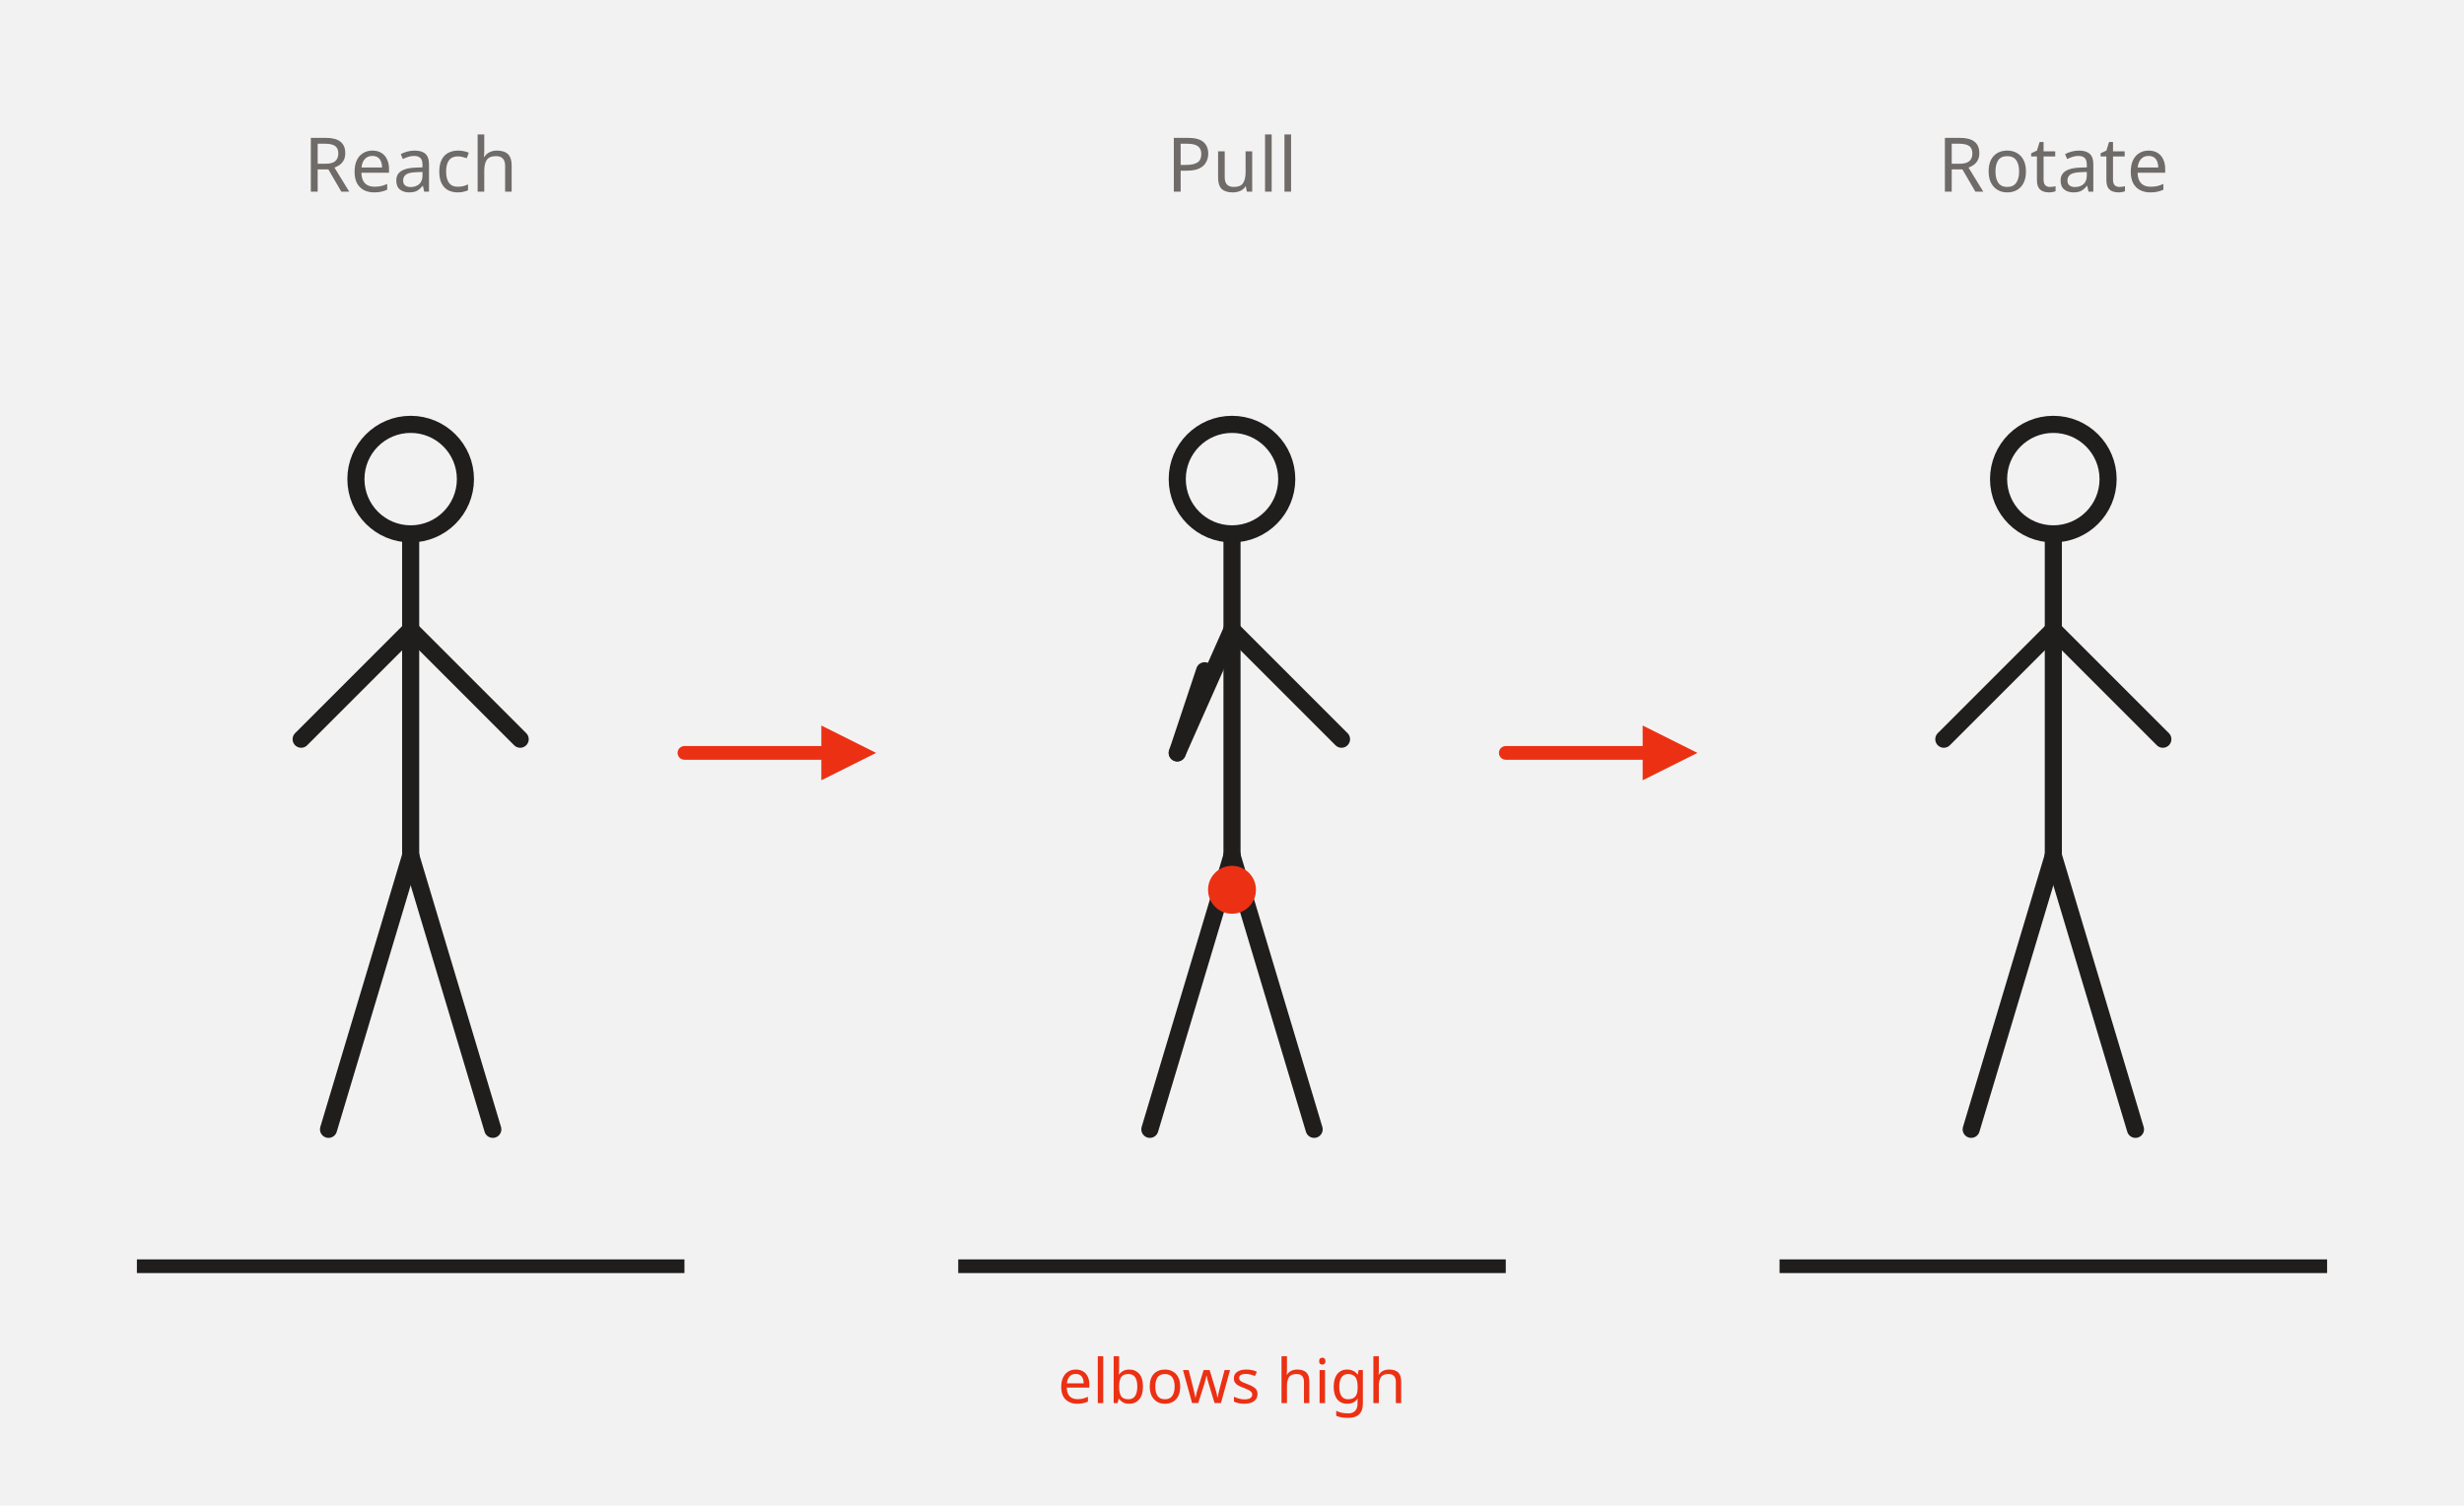
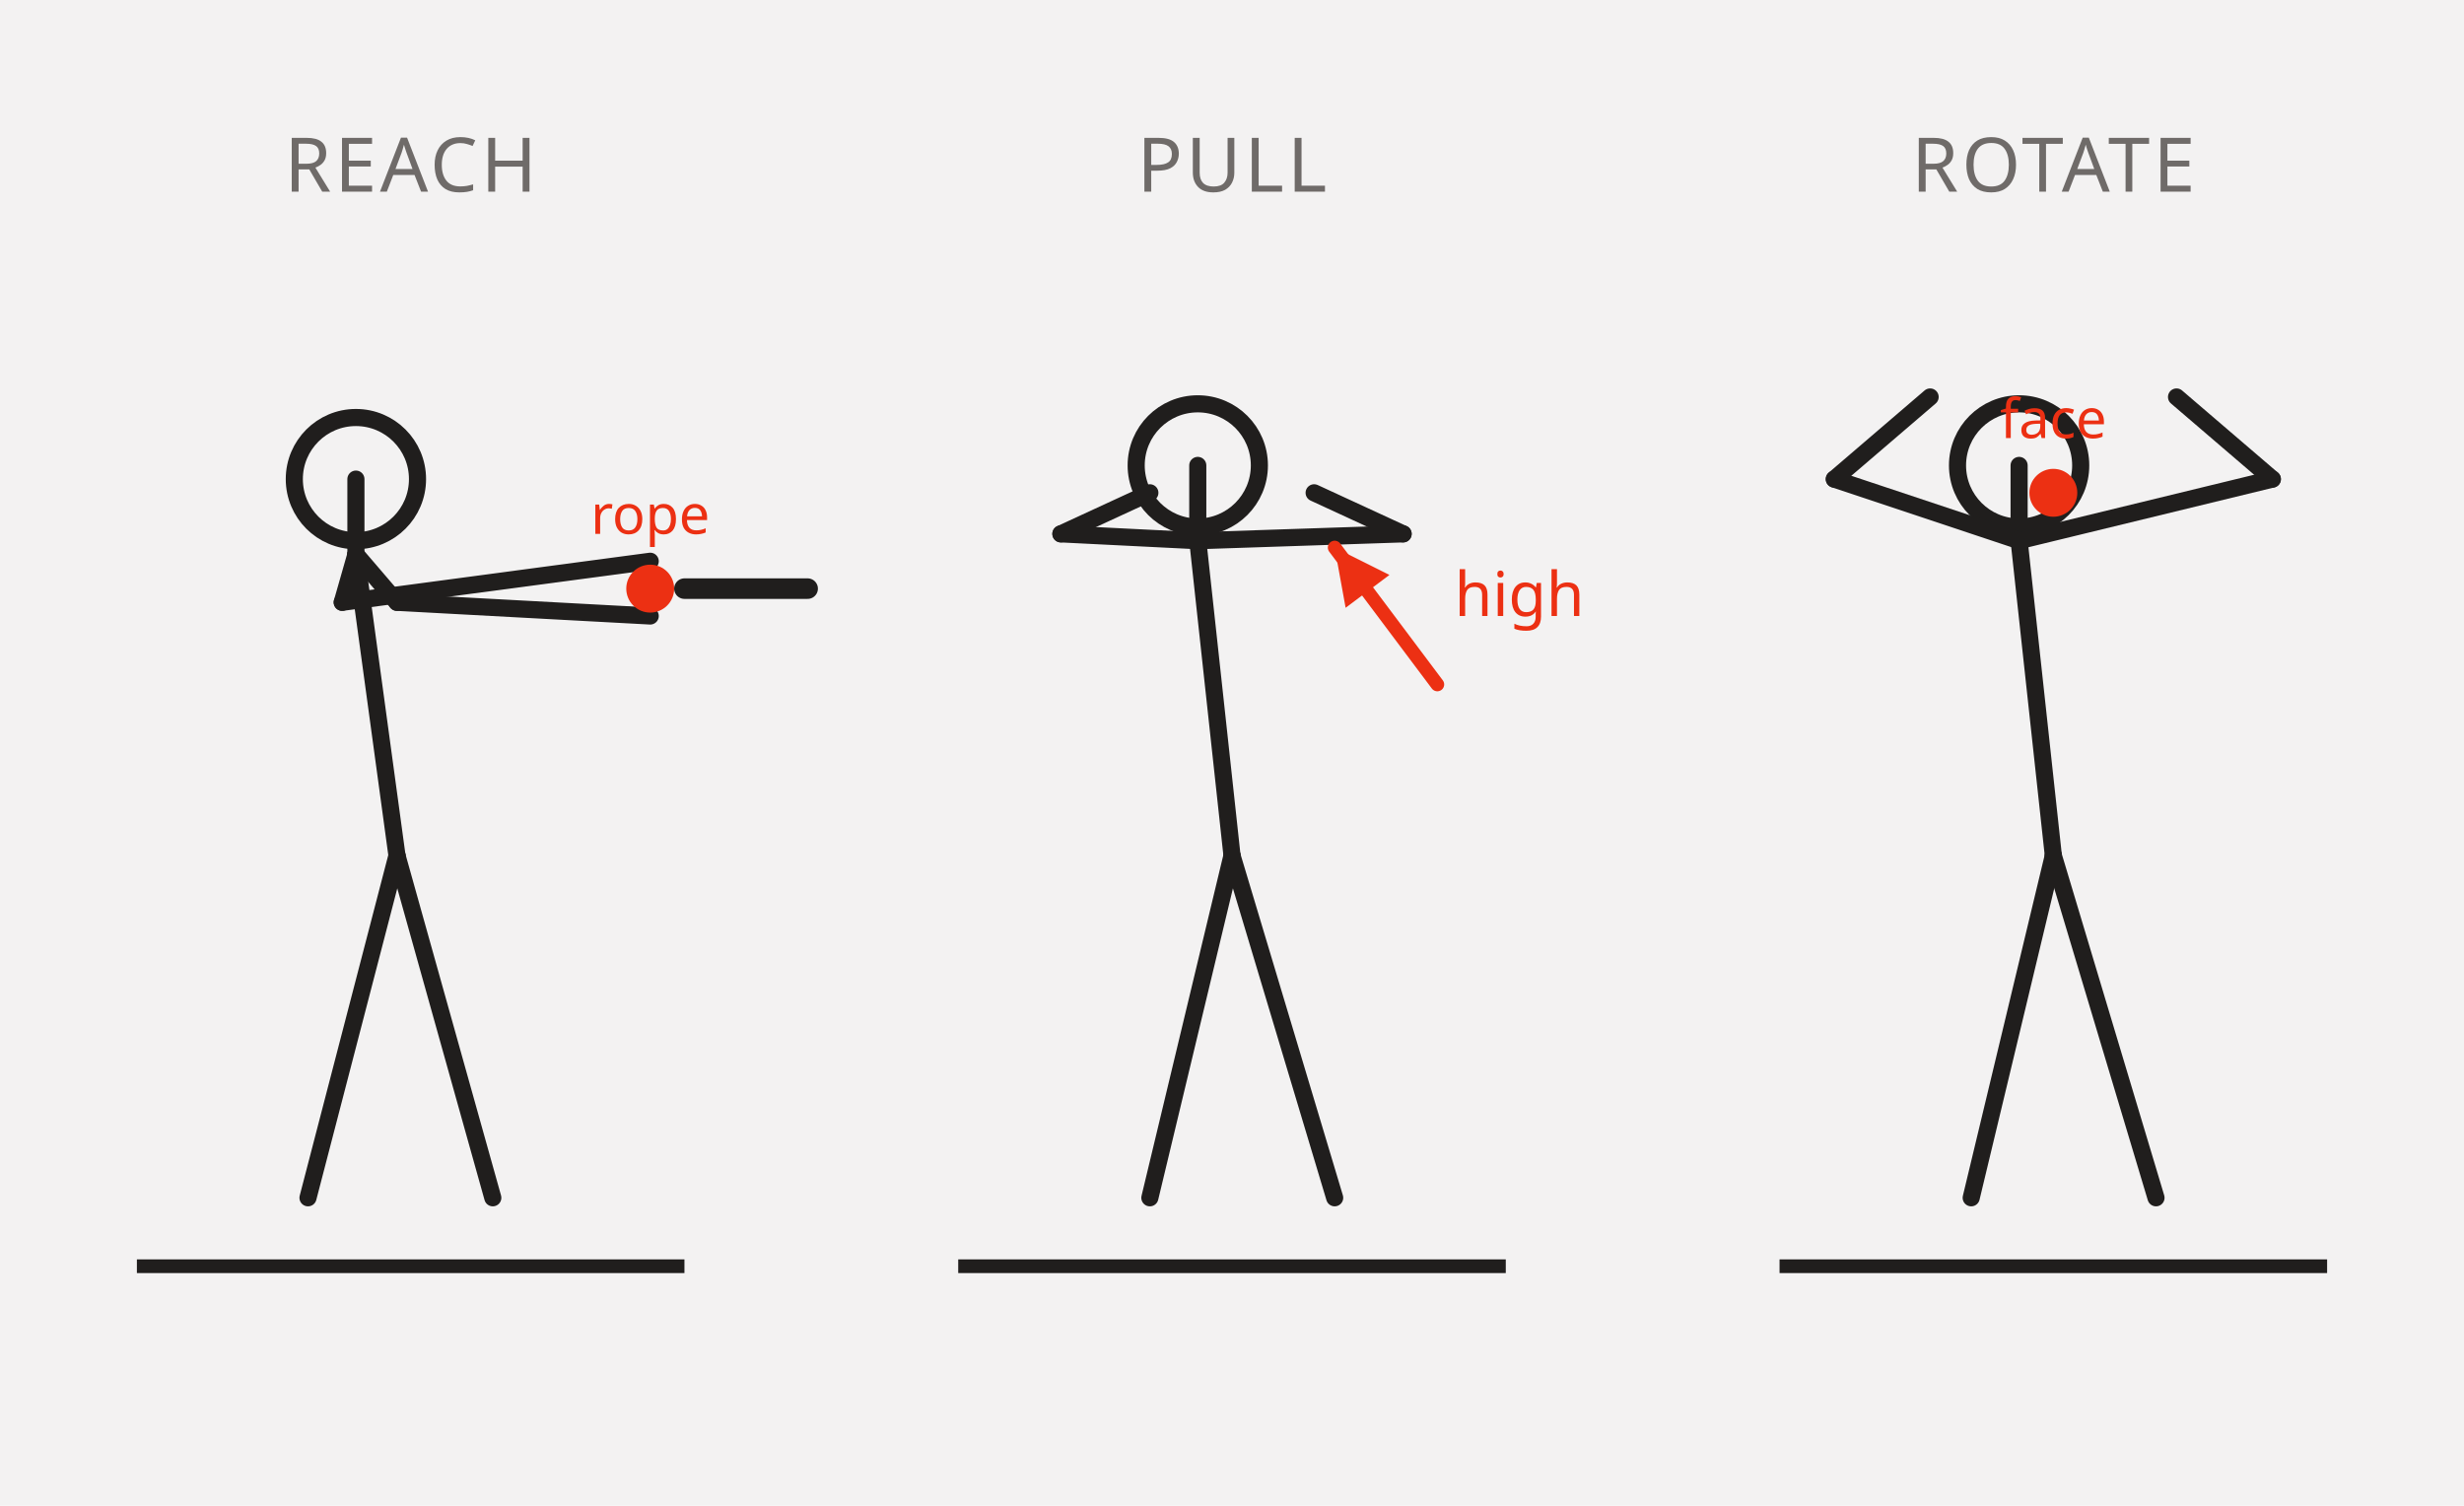
- <svg xmlns="http://www.w3.org/2000/svg" viewBox="0 0 360 220" fill="none" role="img" aria-label="Face pull form: Reach, Pull, Rotate">
+ <svg xmlns="http://www.w3.org/2000/svg" viewBox="0 0 360 220" fill="none" role="img" aria-label="Face pull form: reach, pull, rotate">
  <rect width="360" height="220" fill="#f3f2f2" />
-   <text x="60" y="28" text-anchor="middle" fill="#6f6b69" font-family="Archivo, system-ui, sans-serif" font-size="11">Reach</text>
-   <text x="180" y="28" text-anchor="middle" fill="#6f6b69" font-family="Archivo, system-ui, sans-serif" font-size="11">Pull</text>
-   <text x="300" y="28" text-anchor="middle" fill="#6f6b69" font-family="Archivo, system-ui, sans-serif" font-size="11">Rotate</text>
+   <text x="60" y="28" text-anchor="middle" fill="#6f6b69" font-family="Archivo, system-ui, sans-serif" font-size="11" letter-spacing="0.5">REACH</text>
+   <text x="180" y="28" text-anchor="middle" fill="#6f6b69" font-family="Archivo, system-ui, sans-serif" font-size="11" letter-spacing="0.5">PULL</text>
+   <text x="300" y="28" text-anchor="middle" fill="#6f6b69" font-family="Archivo, system-ui, sans-serif" font-size="11" letter-spacing="0.5">ROTATE</text>
  <line x1="20" y1="185" x2="100" y2="185" stroke="#201e1d" stroke-width="2" />
  <line x1="140" y1="185" x2="220" y2="185" stroke="#201e1d" stroke-width="2" />
  <line x1="260" y1="185" x2="340" y2="185" stroke="#201e1d" stroke-width="2" />
-   <g stroke="#201e1d" stroke-width="2.5" stroke-linecap="round" stroke-linejoin="round">
-     <circle cx="60" cy="70" r="8" />
-     <line x1="60" y1="78" x2="60" y2="125" />
-     <line x1="60" y1="92" x2="44" y2="108" />
-     <line x1="60" y1="92" x2="76" y2="108" />
-     <line x1="60" y1="125" x2="48" y2="165" />
-     <line x1="60" y1="125" x2="72" y2="165" />
+   <g stroke="#201e1d" stroke-width="2.5" stroke-linecap="round" stroke-linejoin="round" fill="none">
+     <circle cx="52" cy="70" r="9" />
+     <line x1="52" y1="70" x2="52" y2="81" />
+     <line x1="52" y1="81" x2="58" y2="125" />
+     <line x1="52" y1="81" x2="50" y2="88" />
+     <line x1="52" y1="81" x2="58" y2="88" />
+     <line x1="50" y1="88" x2="95" y2="82" />
+     <line x1="58" y1="88" x2="95" y2="90" />
+     <line x1="58" y1="125" x2="45" y2="175" />
+     <line x1="58" y1="125" x2="72" y2="175" />
  </g>
-   <g stroke="#201e1d" stroke-width="2.5" stroke-linecap="round" stroke-linejoin="round">
-     <circle cx="180" cy="70" r="8" />
-     <line x1="180" y1="78" x2="180" y2="125" />
-     <line x1="180" y1="92" x2="172" y2="110" />
-     <line x1="172" y1="110" x2="176" y2="98" />
-     <line x1="180" y1="92" x2="196" y2="108" />
-     <line x1="180" y1="125" x2="168" y2="165" />
-     <line x1="180" y1="125" x2="192" y2="165" />
+   <line x1="100" y1="86" x2="118" y2="86" stroke="#201e1d" stroke-width="3" stroke-linecap="round" />
+   <circle cx="95" cy="86" r="3.5" fill="#ec3013" />
+   <text x="95" y="78" text-anchor="middle" fill="#ec3013" font-family="Archivo, system-ui, sans-serif" font-size="8">rope</text>
+   <g stroke="#201e1d" stroke-width="2.5" stroke-linecap="round" stroke-linejoin="round" fill="none">
+     <circle cx="175" cy="68" r="9" />
+     <line x1="175" y1="68" x2="175" y2="79" />
+     <line x1="175" y1="79" x2="180" y2="125" />
+     <line x1="175" y1="79" x2="175" y2="79" />
+     <line x1="175" y1="79" x2="175" y2="79" />
+     <line x1="175" y1="79" x2="155" y2="78" />
+     <line x1="155" y1="78" x2="168" y2="72" />
+     <line x1="175" y1="79" x2="205" y2="78" />
+     <line x1="205" y1="78" x2="192" y2="72" />
+     <line x1="180" y1="125" x2="168" y2="175" />
+     <line x1="180" y1="125" x2="195" y2="175" />
  </g>
-   <g stroke="#201e1d" stroke-width="2.5" stroke-linecap="round" stroke-linejoin="round">
-     <circle cx="300" cy="70" r="8" />
-     <line x1="300" y1="78" x2="300" y2="125" />
-     <line x1="300" y1="92" x2="284" y2="108" />
-     <line x1="300" y1="92" x2="316" y2="108" />
-     <line x1="300" y1="125" x2="288" y2="165" />
-     <line x1="300" y1="125" x2="312" y2="165" />
+   <path d="M210 100 L195 80" stroke="#ec3013" stroke-width="2" stroke-linecap="round" />
+   <polygon points="195,80 203,84 196.6,88.8" fill="#ec3013" />
+   <text x="212.5" y="90" fill="#ec3013" font-family="Archivo, system-ui, sans-serif" font-size="9">high</text>
+   <g stroke="#201e1d" stroke-width="2.5" stroke-linecap="round" stroke-linejoin="round" fill="none">
+     <circle cx="295" cy="68" r="9" />
+     <line x1="295" y1="68" x2="295" y2="79" />
+     <line x1="295" y1="79" x2="300" y2="125" />
+     <line x1="295" y1="79" x2="295" y2="79" />
+     <line x1="295" y1="79" x2="295" y2="79" />
+     <line x1="295" y1="79" x2="268" y2="70" />
+     <line x1="268" y1="70" x2="282" y2="58" />
+     <line x1="295" y1="79" x2="332" y2="70" />
+     <line x1="332" y1="70" x2="318" y2="58" />
+     <line x1="300" y1="125" x2="288" y2="175" />
+     <line x1="300" y1="125" x2="315" y2="175" />
  </g>
-   <path d="M100 110 L120 110" stroke="#ec3013" stroke-width="2" stroke-linecap="round" />
-   <polygon points="120,106 128,110 120,114" fill="#ec3013" />
-   <path d="M220 110 L240 110" stroke="#ec3013" stroke-width="2" stroke-linecap="round" />
-   <polygon points="240,106 248,110 240,114" fill="#ec3013" />
-   <circle cx="180" cy="130" r="3.5" fill="#ec3013" />
-   <text x="180" y="205" text-anchor="middle" fill="#ec3013" font-family="Archivo, system-ui, sans-serif" font-size="9">elbows high</text>
+   <circle cx="300" cy="72" r="3.5" fill="#ec3013" />
+   <text x="300" y="64" text-anchor="middle" fill="#ec3013" font-family="Archivo, system-ui, sans-serif" font-size="8">face</text>
</svg>
